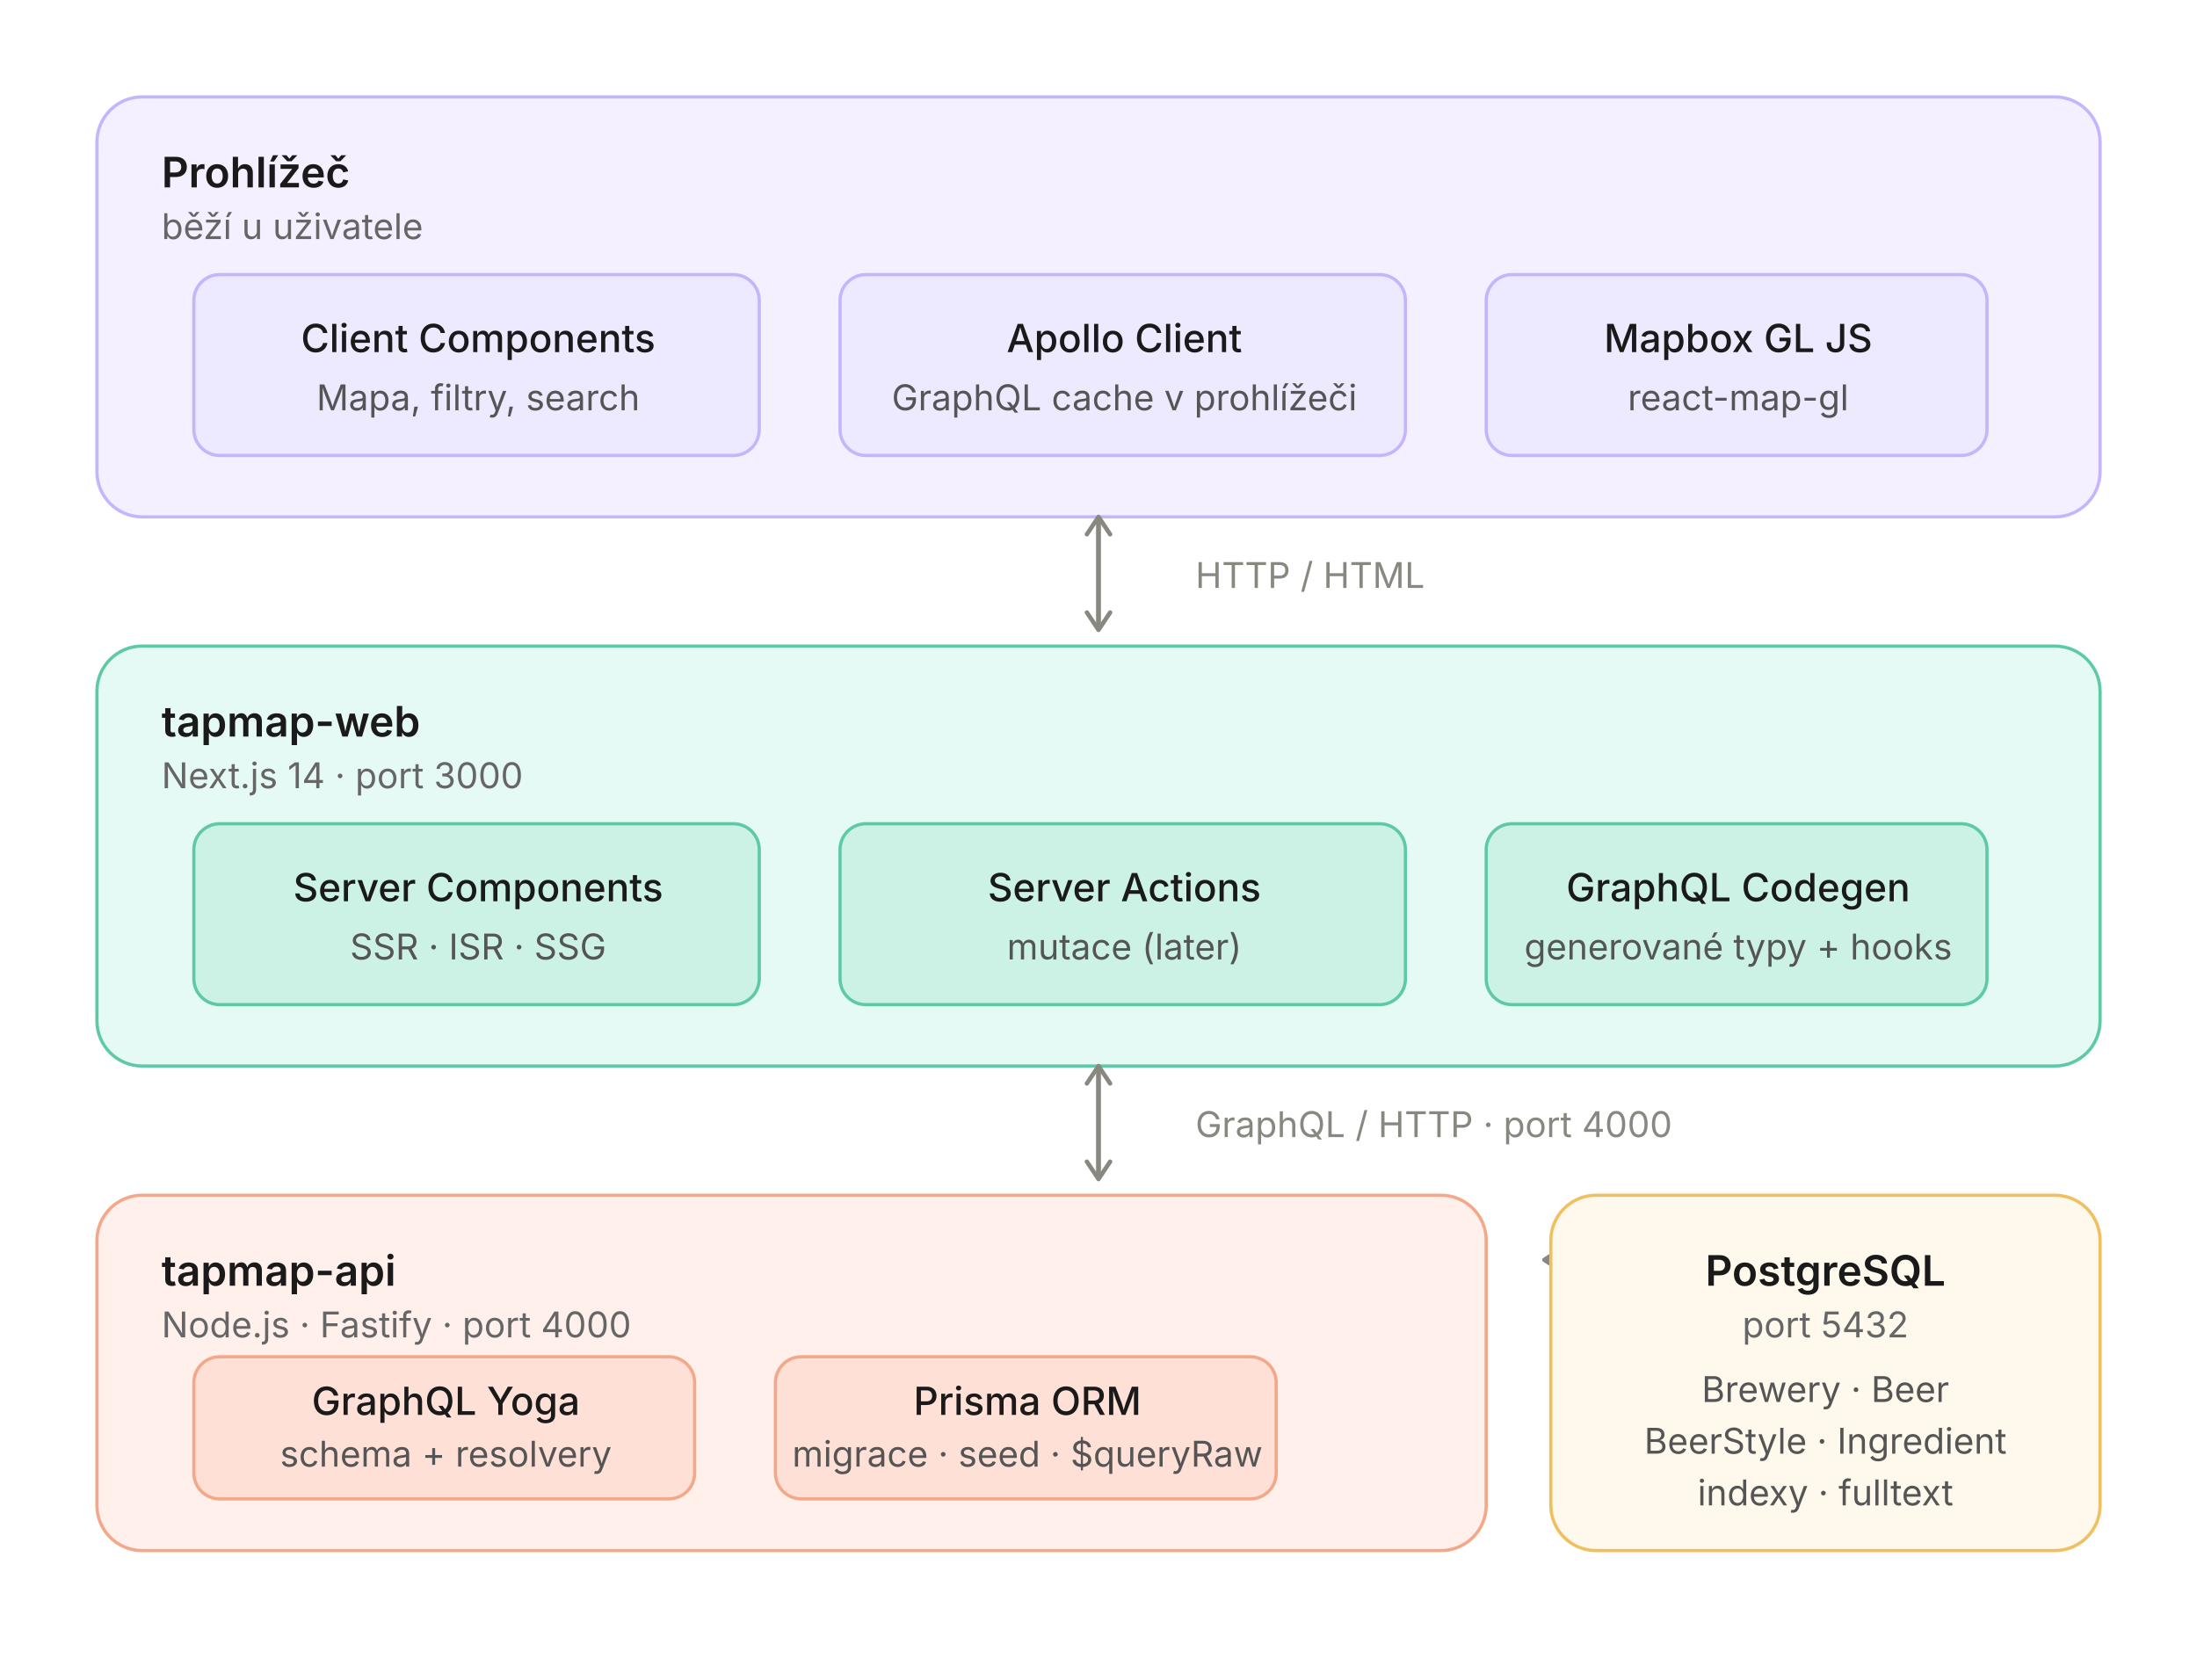
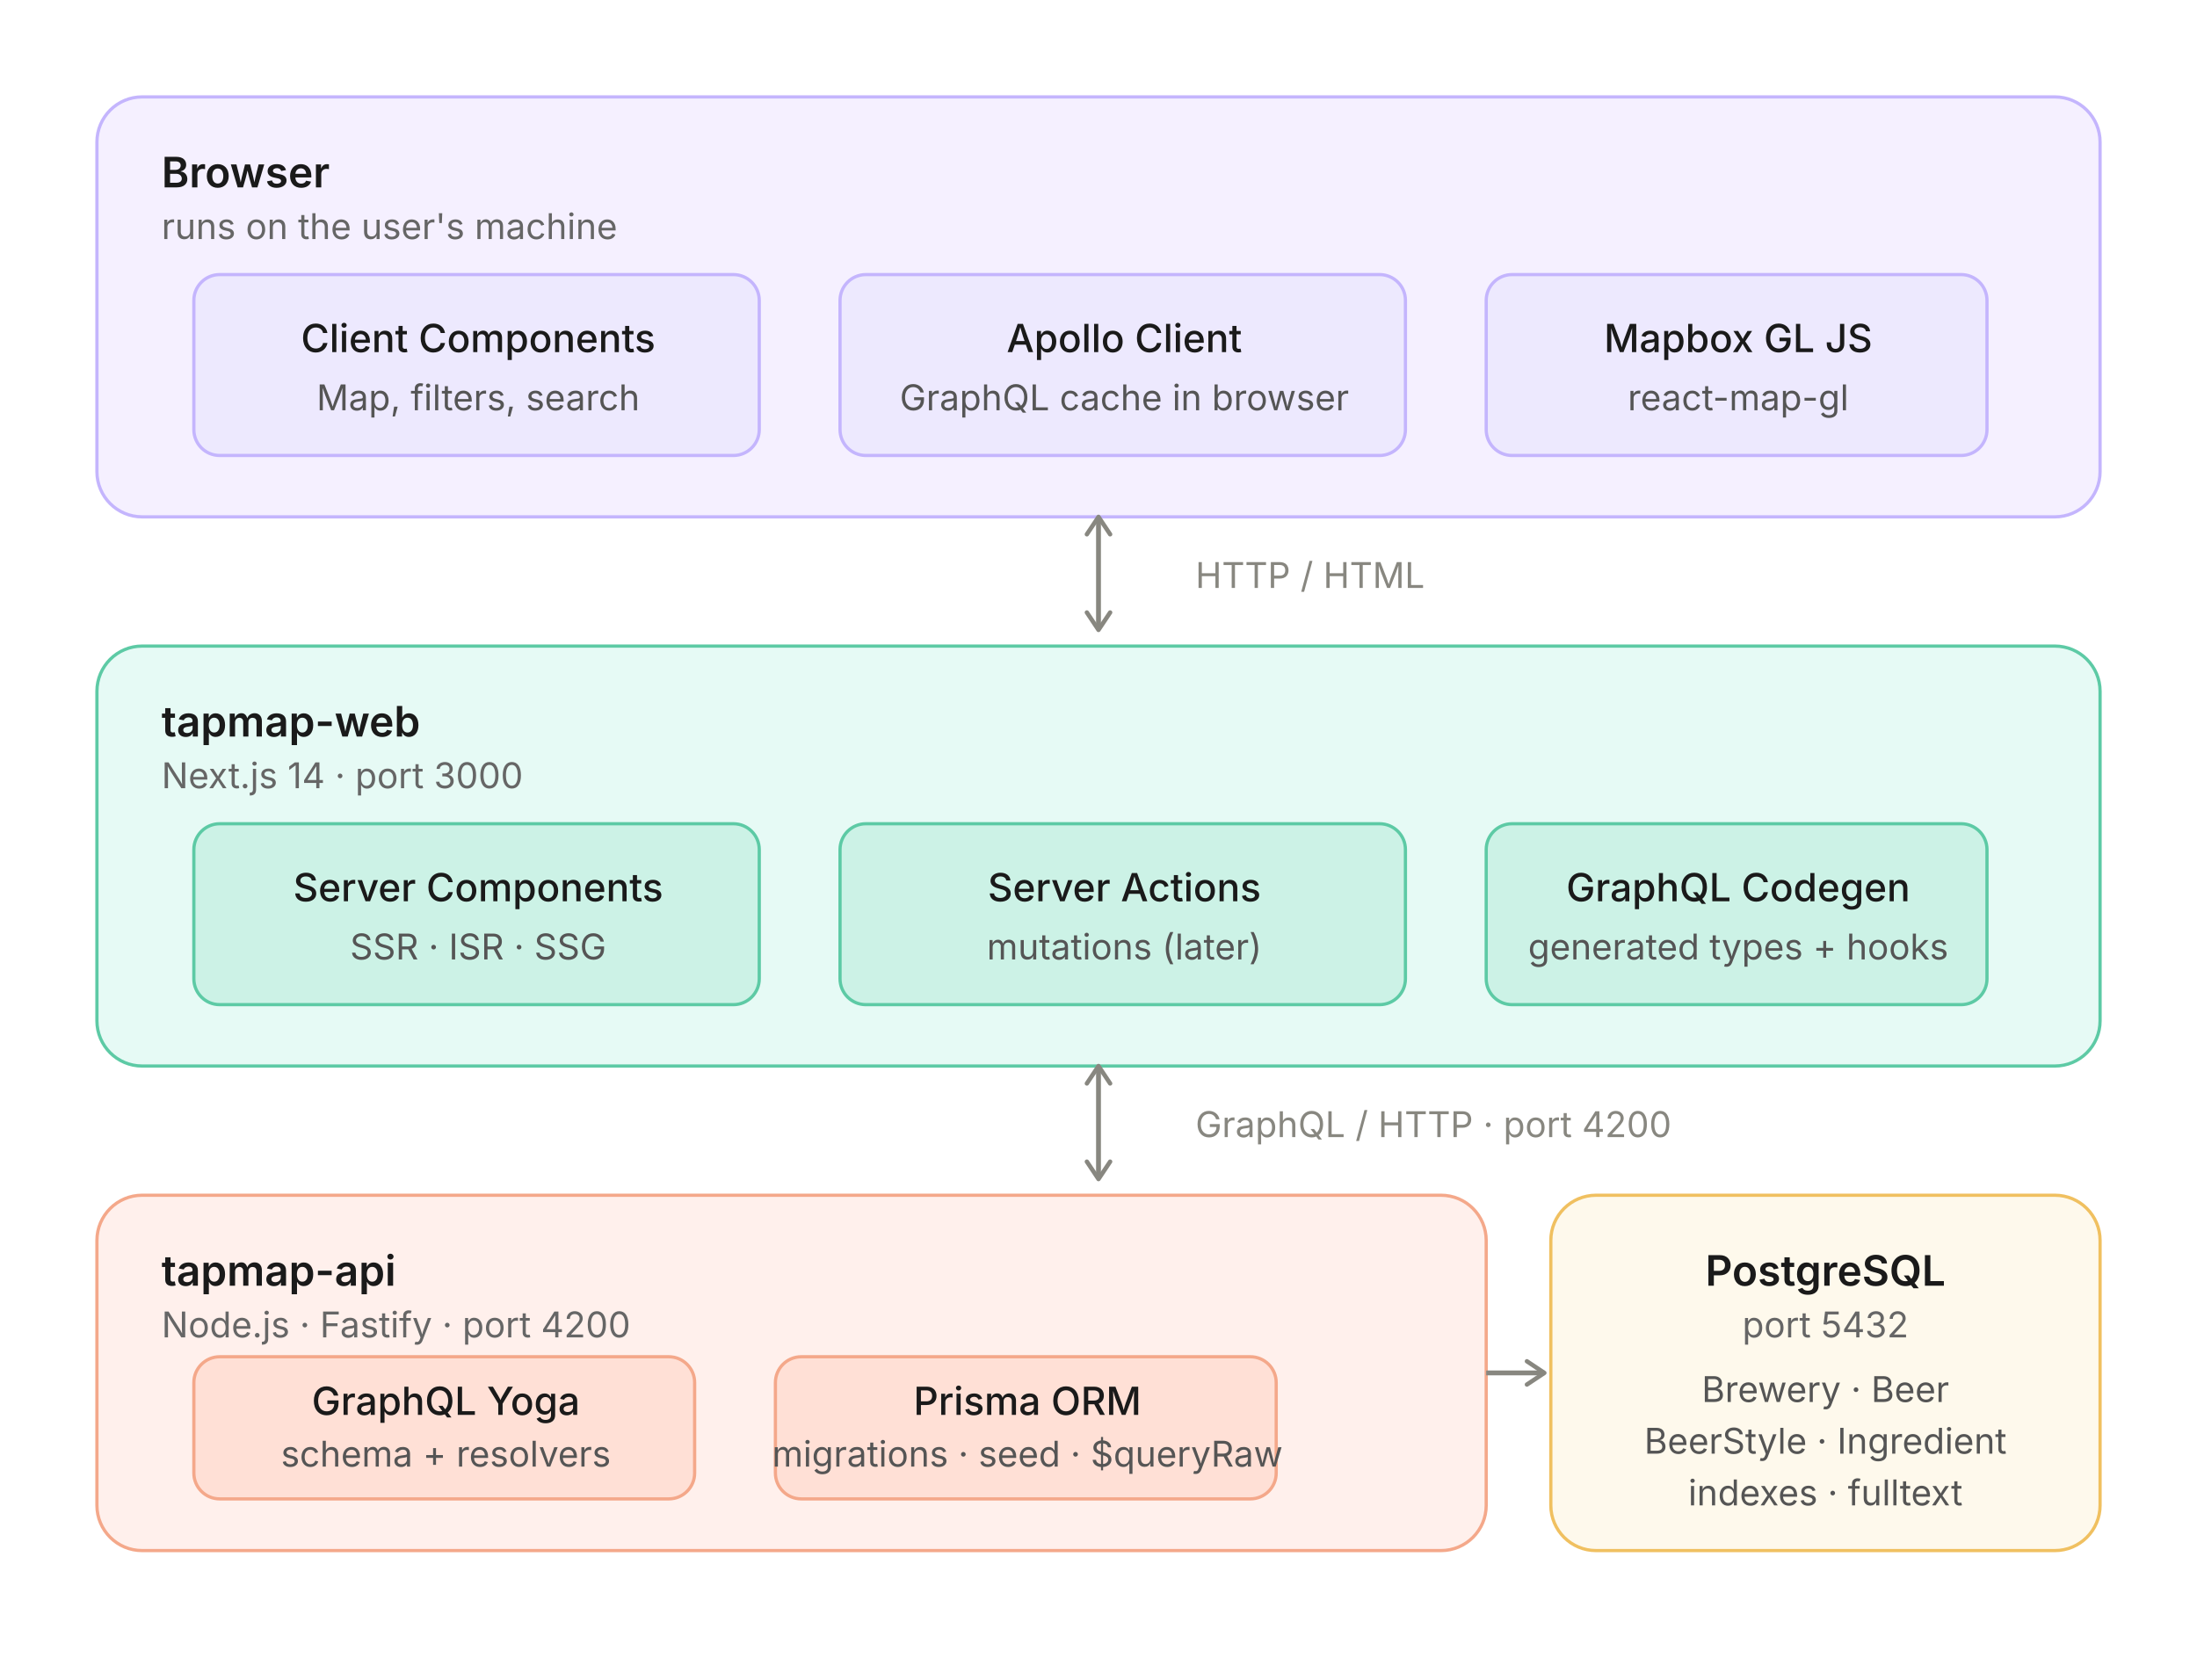
<svg xmlns="http://www.w3.org/2000/svg" width="680" height="520" viewBox="0 0 680 520" font-family="system-ui, -apple-system, sans-serif">
  <defs>
    <marker id="arrow" viewBox="0 0 10 10" refX="8" refY="5" markerWidth="6" markerHeight="6" orient="auto-start-reverse">
      <path d="M2 1L8 5L2 9" fill="none" stroke="#888780" stroke-width="1.5" stroke-linecap="round" stroke-linejoin="round" />
    </marker>
  </defs>
  <rect x="30" y="30" width="620" height="130" rx="14" fill="#f5f0ff" stroke="#c4b5fd" stroke-width="1" />
-   <text x="50" y="58" font-size="13" font-weight="600" fill="#1a1a1a">Prohlížeč</text>
-   <text x="50" y="74" font-size="11" fill="#666">běží u uživatele</text>
+   <text x="50" y="58" font-size="13" font-weight="600" fill="#1a1a1a">Browser</text>
+   <text x="50" y="74" font-size="11" fill="#666">runs on the user's machine</text>
  <rect x="60" y="85" width="175" height="56" rx="8" fill="#ede9fe" stroke="#c4b5fd" stroke-width="1" />
  <text x="148" y="109" font-size="12" font-weight="500" fill="#1a1a1a" text-anchor="middle">Client Components</text>
-   <text x="148" y="127" font-size="11" fill="#555" text-anchor="middle">Mapa, filtry, search</text>
+   <text x="148" y="127" font-size="11" fill="#555" text-anchor="middle">Map, filters, search</text>
  <rect x="260" y="85" width="175" height="56" rx="8" fill="#ede9fe" stroke="#c4b5fd" stroke-width="1" />
  <text x="348" y="109" font-size="12" font-weight="500" fill="#1a1a1a" text-anchor="middle">Apollo Client</text>
-   <text x="348" y="127" font-size="11" fill="#555" text-anchor="middle">GraphQL cache v prohlížeči</text>
+   <text x="348" y="127" font-size="11" fill="#555" text-anchor="middle">GraphQL cache in browser</text>
  <rect x="460" y="85" width="155" height="56" rx="8" fill="#ede9fe" stroke="#c4b5fd" stroke-width="1" />
  <text x="538" y="109" font-size="12" font-weight="500" fill="#1a1a1a" text-anchor="middle">Mapbox GL JS</text>
  <text x="538" y="127" font-size="11" fill="#555" text-anchor="middle">react-map-gl</text>
  <line x1="340" y1="160" x2="340" y2="195" stroke="#888780" stroke-width="1.5" marker-end="url(#arrow)" marker-start="url(#arrow)" />
  <text x="370" y="182" font-size="11" fill="#888780">HTTP / HTML</text>
  <rect x="30" y="200" width="620" height="130" rx="14" fill="#e6faf5" stroke="#5dcaa5" stroke-width="1" />
  <text x="50" y="228" font-size="13" font-weight="600" fill="#1a1a1a">tapmap-web</text>
  <text x="50" y="244" font-size="11" fill="#666">Next.js 14 · port 3000</text>
  <rect x="60" y="255" width="175" height="56" rx="8" fill="#ccf2e6" stroke="#5dcaa5" stroke-width="1" />
  <text x="148" y="279" font-size="12" font-weight="500" fill="#1a1a1a" text-anchor="middle">Server Components</text>
  <text x="148" y="297" font-size="11" fill="#555" text-anchor="middle">SSR · ISR · SSG</text>
  <rect x="260" y="255" width="175" height="56" rx="8" fill="#ccf2e6" stroke="#5dcaa5" stroke-width="1" />
  <text x="348" y="279" font-size="12" font-weight="500" fill="#1a1a1a" text-anchor="middle">Server Actions</text>
-   <text x="348" y="297" font-size="11" fill="#555" text-anchor="middle">mutace (later)</text>
+   <text x="348" y="297" font-size="11" fill="#555" text-anchor="middle">mutations (later)</text>
  <rect x="460" y="255" width="155" height="56" rx="8" fill="#ccf2e6" stroke="#5dcaa5" stroke-width="1" />
  <text x="538" y="279" font-size="12" font-weight="500" fill="#1a1a1a" text-anchor="middle">GraphQL Codegen</text>
-   <text x="538" y="297" font-size="11" fill="#555" text-anchor="middle">generované typy + hooks</text>
+   <text x="538" y="297" font-size="11" fill="#555" text-anchor="middle">generated types + hooks</text>
  <line x1="340" y1="330" x2="340" y2="365" stroke="#888780" stroke-width="1.5" marker-end="url(#arrow)" marker-start="url(#arrow)" />
-   <text x="370" y="352" font-size="11" fill="#888780">GraphQL / HTTP · port 4000</text>
+   <text x="370" y="352" font-size="11" fill="#888780">GraphQL / HTTP · port 4200</text>
  <rect x="30" y="370" width="430" height="110" rx="14" fill="#fff0ec" stroke="#f4a88a" stroke-width="1" />
  <text x="50" y="398" font-size="13" font-weight="600" fill="#1a1a1a">tapmap-api</text>
-   <text x="50" y="414" font-size="11" fill="#666">Node.js · Fastify · port 4000</text>
+   <text x="50" y="414" font-size="11" fill="#666">Node.js · Fastify · port 4200</text>
  <rect x="60" y="420" width="155" height="44" rx="8" fill="#ffe0d6" stroke="#f4a88a" stroke-width="1" />
  <text x="138" y="438" font-size="12" font-weight="500" fill="#1a1a1a" text-anchor="middle">GraphQL Yoga</text>
-   <text x="138" y="454" font-size="11" fill="#555" text-anchor="middle">schema + resolvery</text>
+   <text x="138" y="454" font-size="11" fill="#555" text-anchor="middle">schema + resolvers</text>
  <rect x="240" y="420" width="155" height="44" rx="8" fill="#ffe0d6" stroke="#f4a88a" stroke-width="1" />
  <text x="318" y="438" font-size="12" font-weight="500" fill="#1a1a1a" text-anchor="middle">Prisma ORM</text>
-   <text x="318" y="454" font-size="11" fill="#555" text-anchor="middle">migrace · seed · $queryRaw</text>
-   <line x1="530" y1="390" x2="478" y2="390" stroke="#888780" stroke-width="1.5" marker-end="url(#arrow)" />
+   <text x="318" y="454" font-size="11" fill="#555" text-anchor="middle">migrations · seed · $queryRaw</text>
+   <line x1="460" y1="425" x2="478" y2="425" stroke="#888780" stroke-width="1.5" marker-end="url(#arrow)" />
  <rect x="480" y="370" width="170" height="110" rx="14" fill="#fef9ec" stroke="#f0c060" stroke-width="1" />
  <text x="565" y="398" font-size="13" font-weight="600" fill="#1a1a1a" text-anchor="middle">PostgreSQL</text>
  <text x="565" y="414" font-size="11" fill="#666" text-anchor="middle">port 5432</text>
  <text x="565" y="434" font-size="11" fill="#555" text-anchor="middle">Brewery · Beer</text>
  <text x="565" y="450" font-size="11" fill="#555" text-anchor="middle">BeerStyle · Ingredient</text>
-   <text x="565" y="466" font-size="11" fill="#555" text-anchor="middle">indexy · fulltext</text>
+   <text x="565" y="466" font-size="11" fill="#555" text-anchor="middle">indexes · fulltext</text>
</svg>
